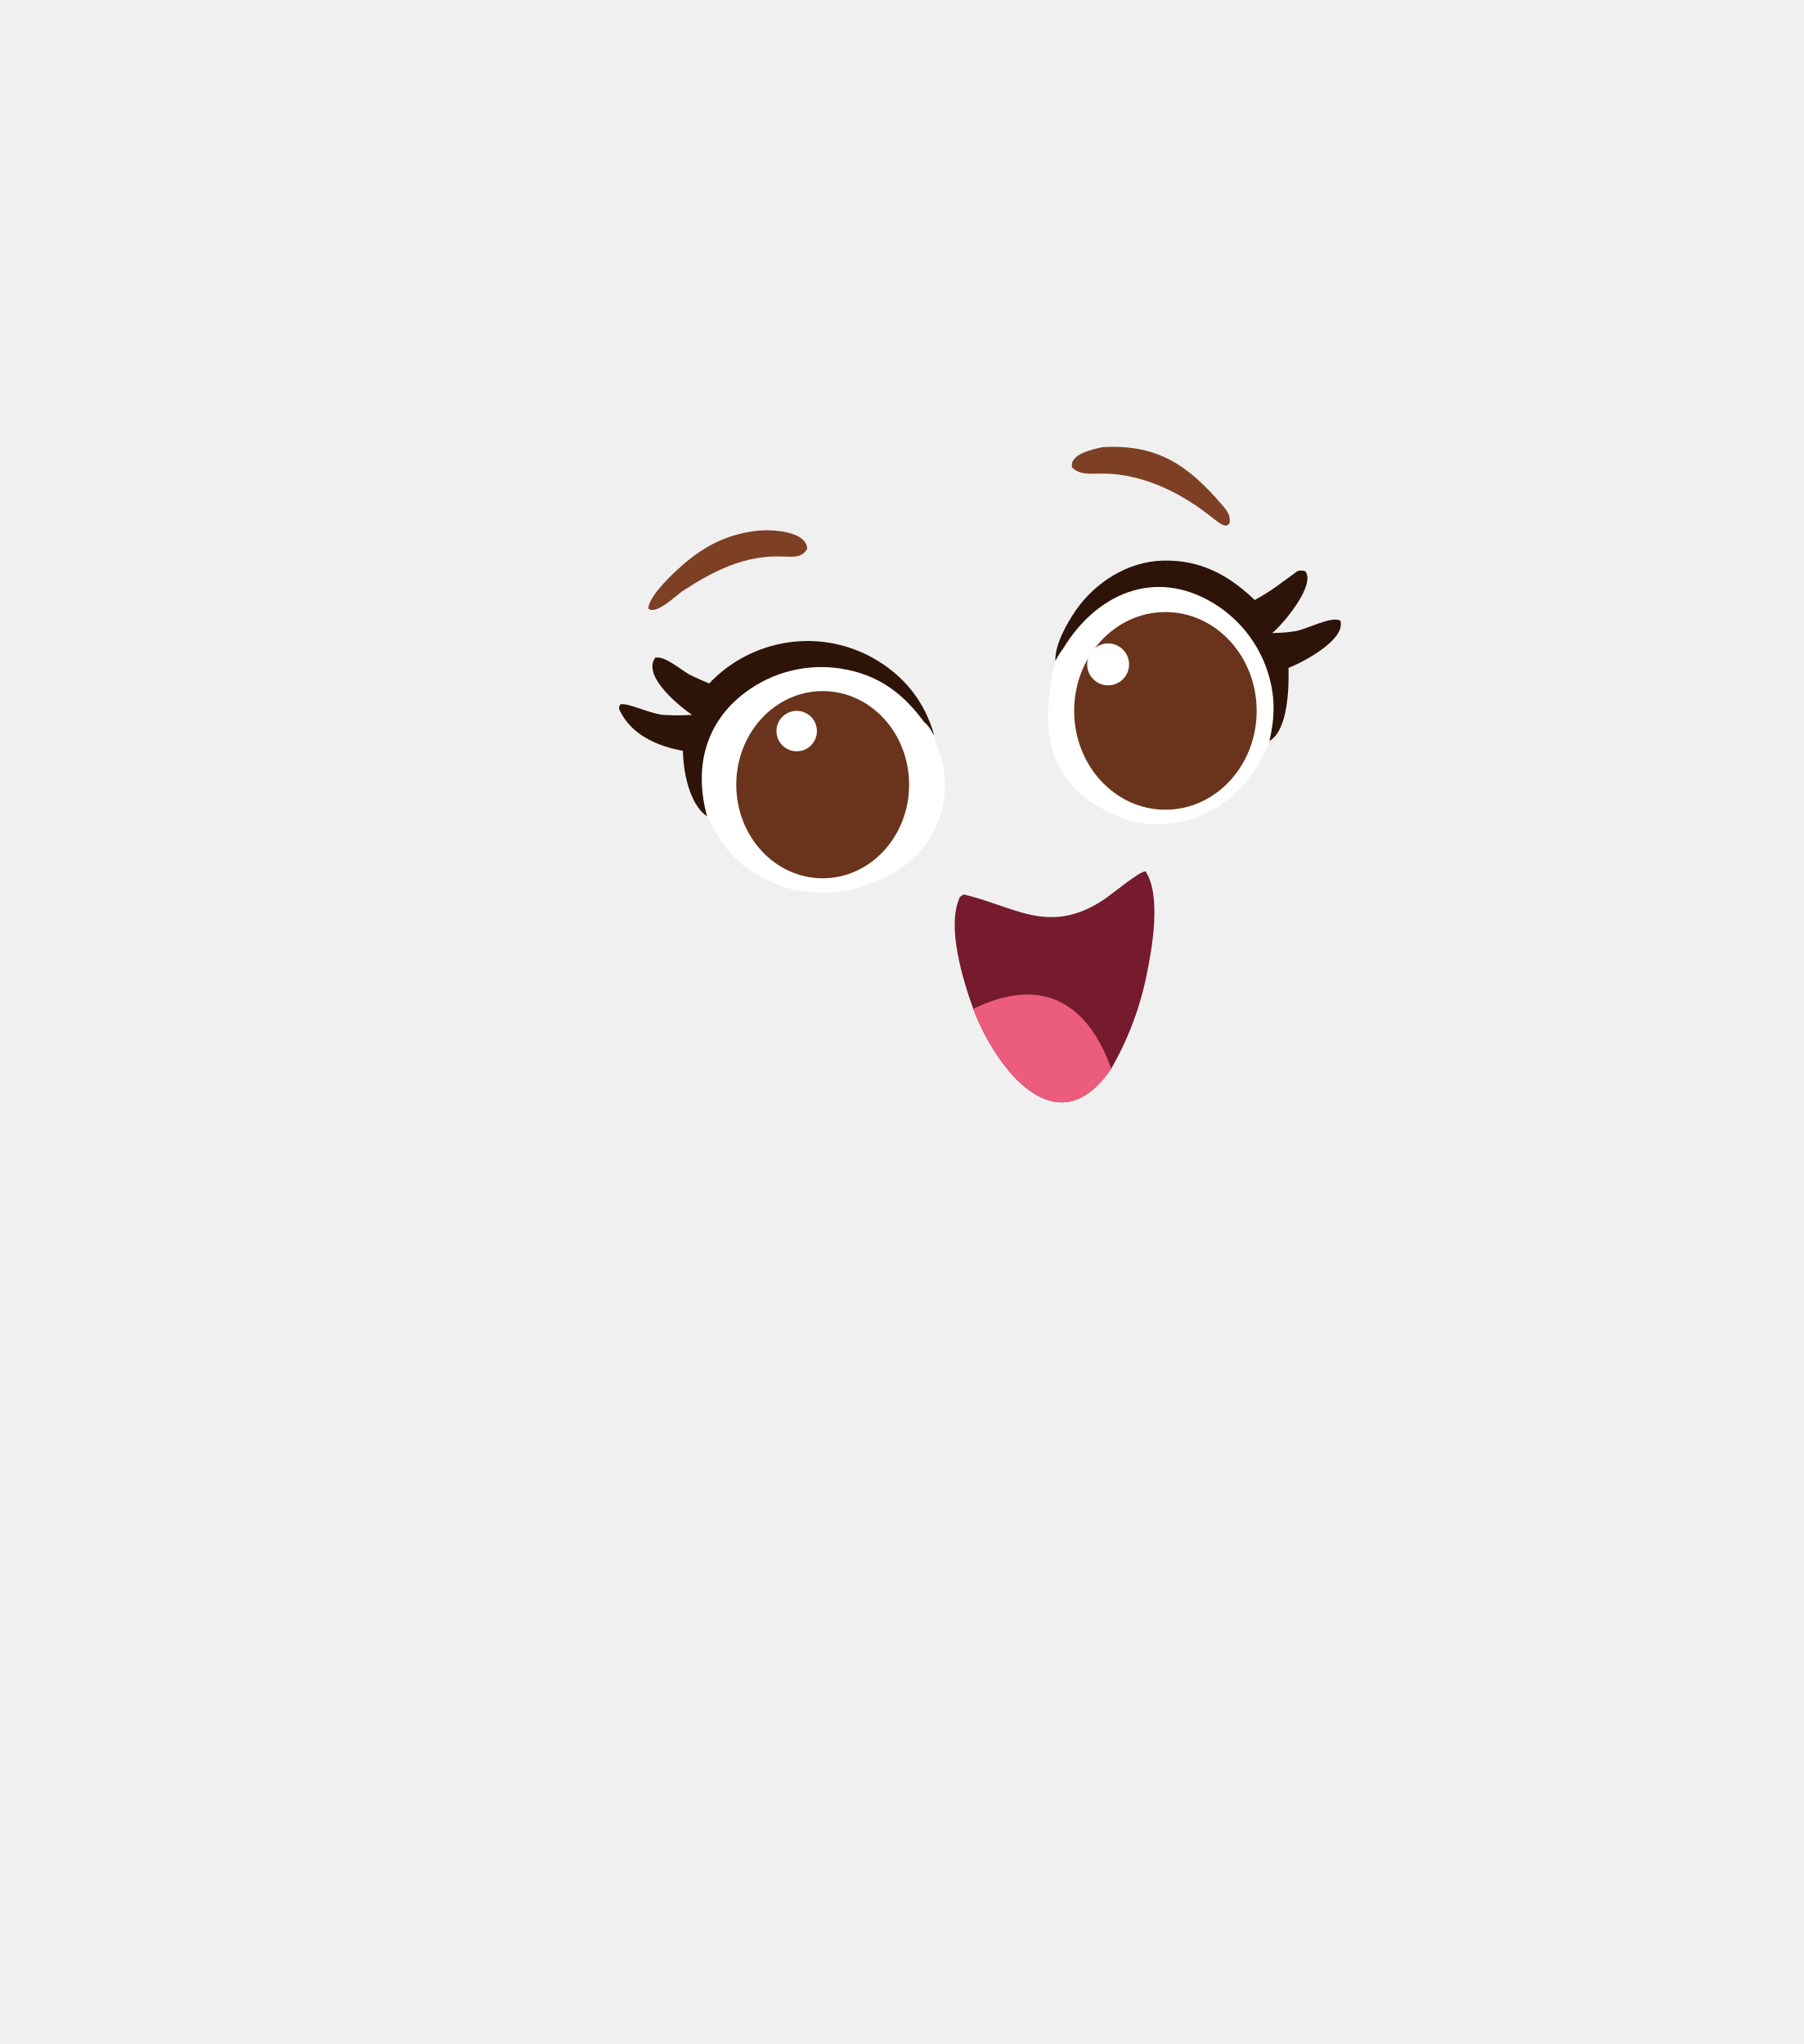
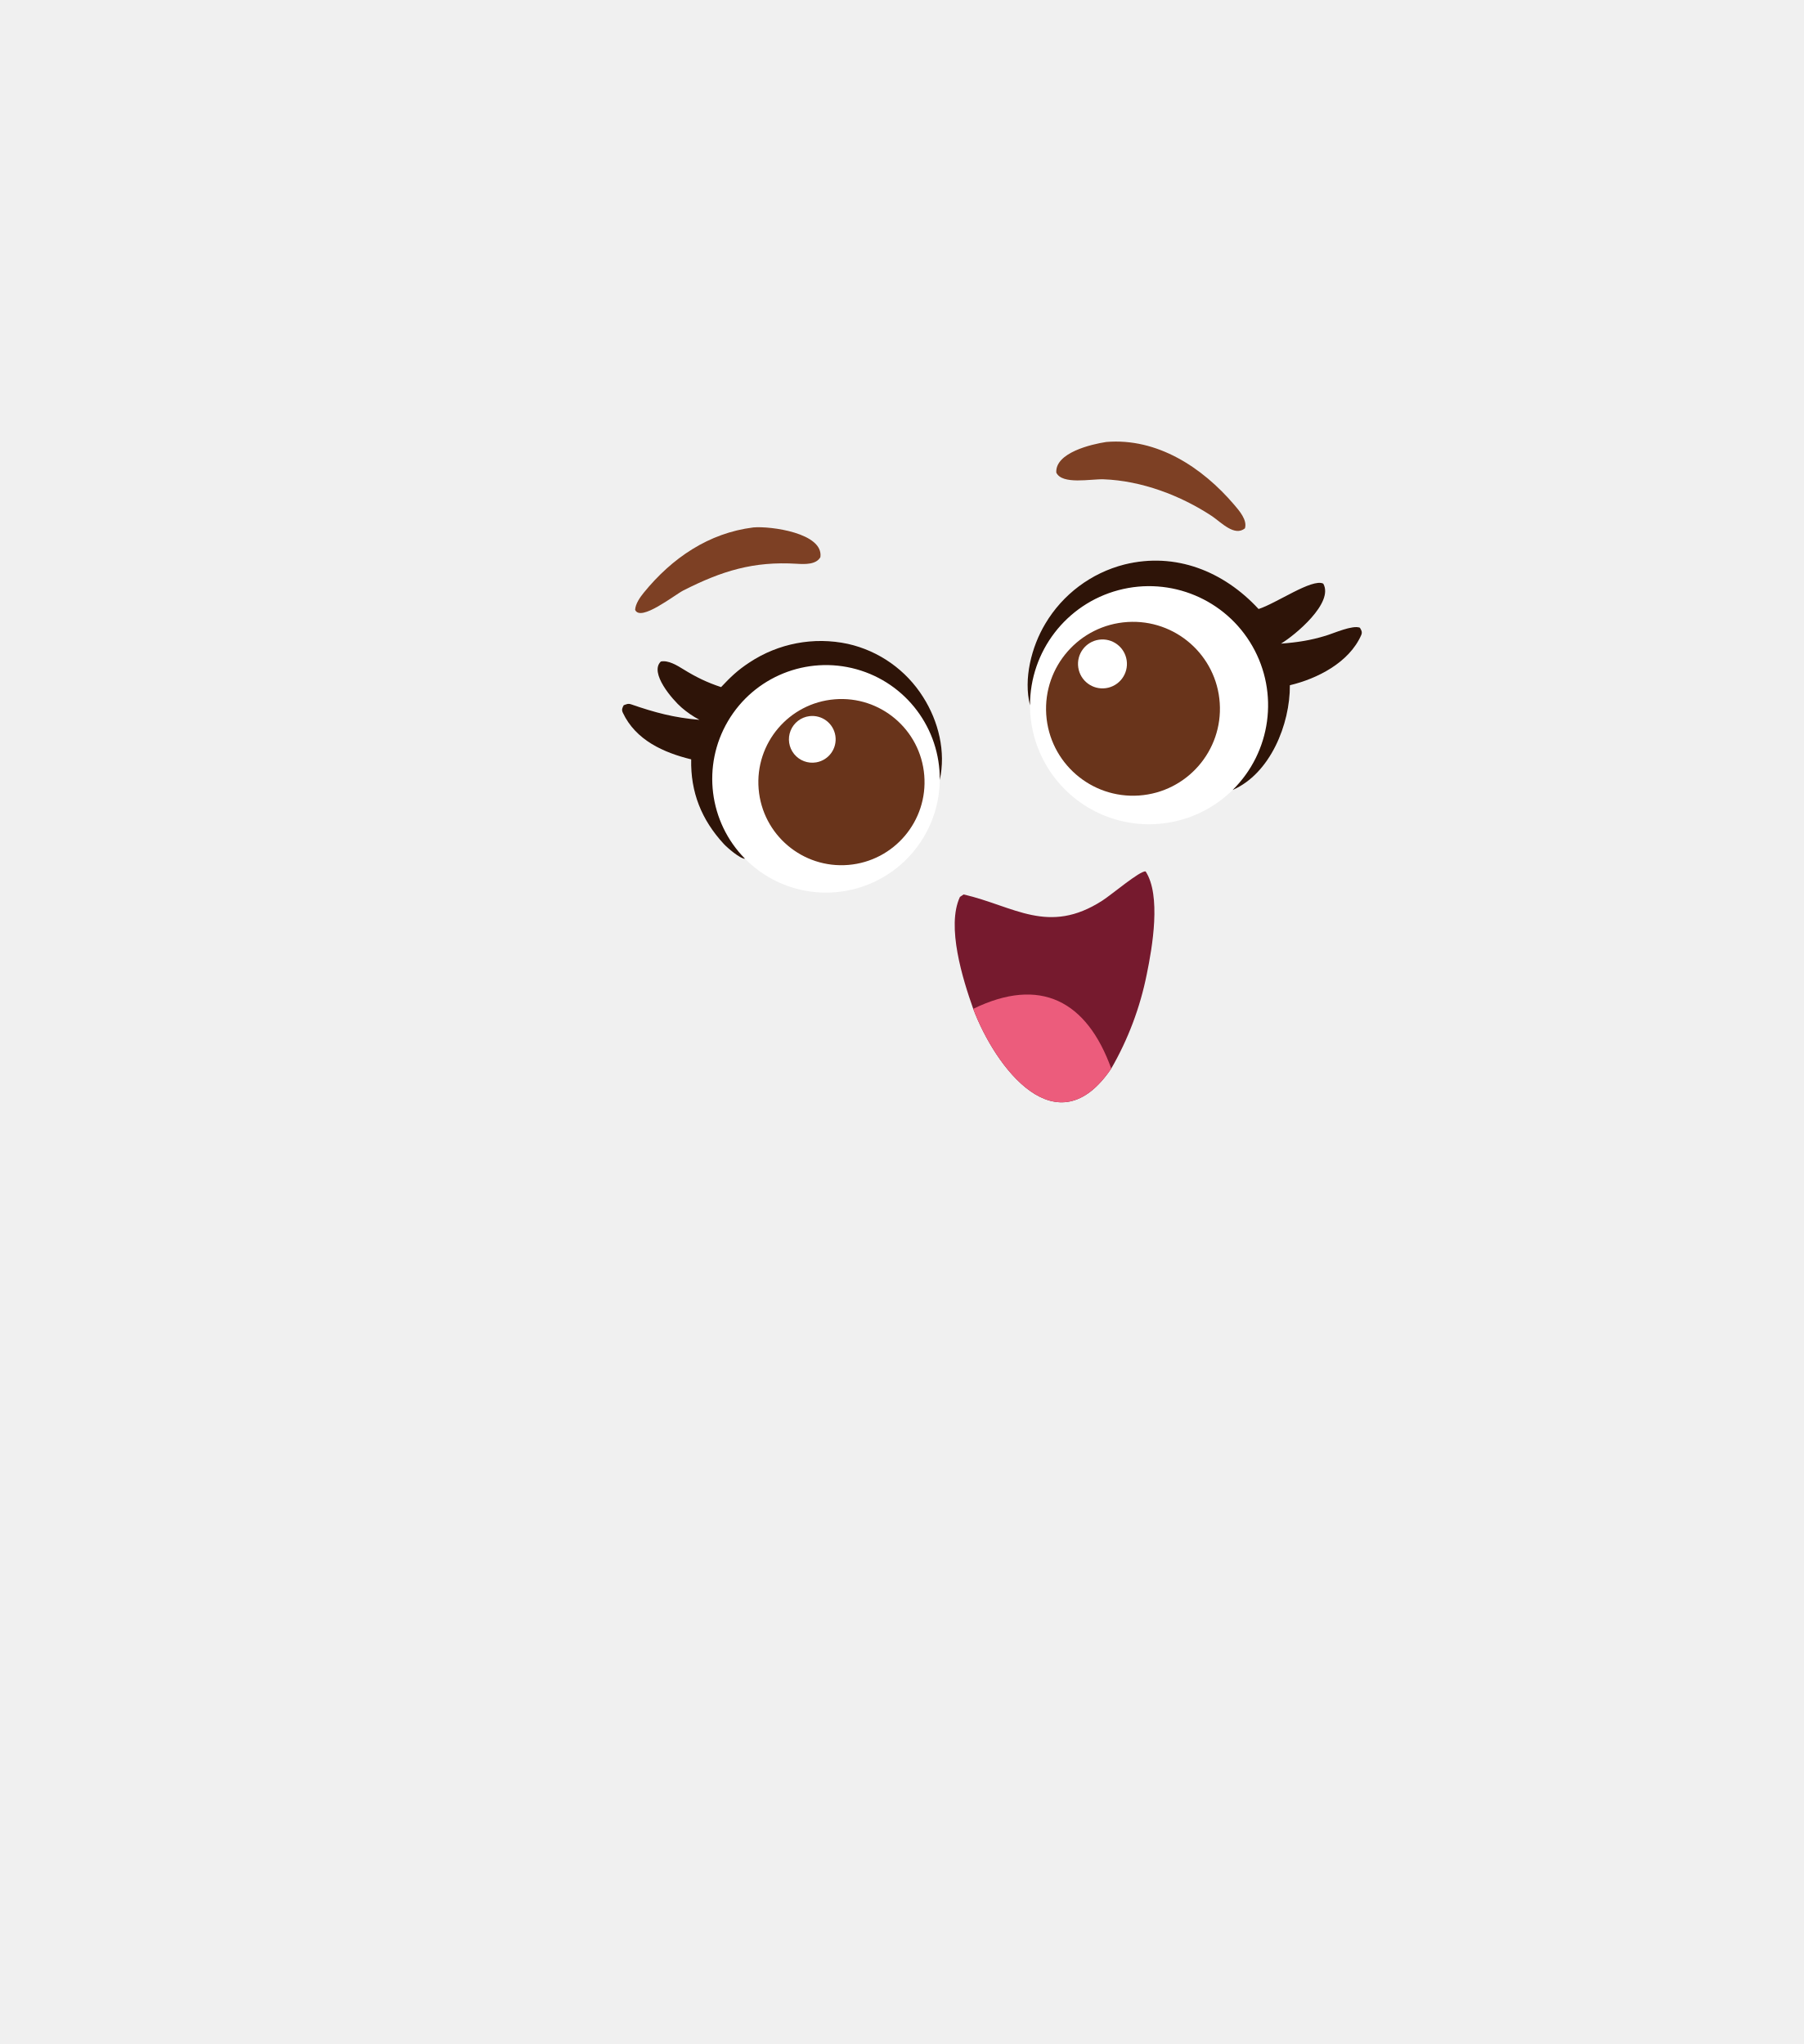
<svg xmlns="http://www.w3.org/2000/svg" width="1178" height="1335" viewBox="0 0 1178 1335" fill="none">
-   <path d="M463.101 446.387C474.13 434.693 488.145 426.235 503.632 421.929C525.989 415.63 549.931 418.469 570.194 429.822C590.38 441.235 603.979 458.263 610.117 480.558C611.271 487.117 614.565 493.362 615.899 500.049C619.246 516.826 615.591 534.91 606.083 549.123C597.392 561.931 584.692 571.489 569.979 576.294C569.42 576.619 568.847 576.919 568.261 577.192C552.685 584.552 525.815 584.794 509.774 578.582C484.737 568.884 472.878 556.482 461.712 533.177C450.138 525.507 446.053 503.489 445.962 490.379C429.529 487.457 412.481 480.164 404.71 464.115C403.805 462.244 404.268 461.672 405.061 460.035C409.79 458.678 425.063 466.482 433.592 466.93C441.156 467.328 443.92 467.33 451.88 466.884C443.045 460.808 419.362 441.505 427.797 429.621C434.127 427.847 445.203 438.184 451.149 441.051C455.211 443.009 458.949 444.648 463.101 446.387Z" fill="white" />
-   <path d="M537.214 451.361C568.383 451.361 593.65 478.734 593.65 512.5C593.65 546.266 568.383 573.639 537.214 573.639C506.045 573.639 480.777 546.266 480.777 512.5C480.778 478.734 506.045 451.361 537.214 451.361Z" fill="#69341B" />
-   <path d="M517.796 464.514C524.908 463.18 531.768 467.817 533.184 474.912C534.599 482.008 530.042 488.921 522.963 490.418C518.311 491.4 513.49 489.808 510.339 486.247C507.189 482.686 506.196 477.706 507.738 473.209C509.281 468.712 513.123 465.39 517.796 464.514Z" fill="white" />
-   <path d="M463.101 446.387C474.13 434.693 488.145 426.235 503.632 421.929C525.989 415.63 549.931 418.469 570.194 429.822C590.38 441.235 603.979 458.263 610.117 480.558C608.319 477.58 606.376 473.743 603.619 471.806C589.491 452.494 573.184 440.406 548.909 436.644C527.039 433.276 504.731 438.814 486.975 452.019C460.098 471.956 453.142 501.885 461.712 533.177C450.138 525.507 446.053 503.489 445.962 490.379C429.529 487.457 412.481 480.164 404.71 464.115C403.805 462.244 404.268 461.672 405.061 460.035C409.79 458.678 425.063 466.482 433.592 466.93C441.156 467.328 443.92 467.33 451.88 466.884C443.045 460.808 419.362 441.505 427.797 429.621C434.127 427.847 445.203 438.184 451.149 441.051C455.211 443.009 458.949 444.648 463.101 446.387Z" fill="#2E1408" />
-   <path d="M495.226 346.562C503.704 345.779 526.292 346.606 527.122 358.312C524.005 364.372 517.82 363.772 511.352 363.483C486.188 362.357 465.75 372.959 445.099 386.438C440.639 389.846 427.939 401.842 423.429 397.435C423.298 389.141 441.688 372.291 447.907 367.163C462.472 355.149 476.566 348.605 495.226 346.562Z" fill="#7D4024" />
-   <path d="M761.625 366.163C784.429 366.121 802.066 375.457 818.514 390.893C818.882 391.233 819.24 391.581 819.59 391.938C821.725 390.775 823.668 389.651 825.486 388.542C830.938 385.218 835.257 382.036 840.196 378.388C842.391 376.767 844.709 375.053 847.303 373.194C847.594 372.985 847.978 372.849 848.412 372.769C849.715 372.528 851.476 372.793 852.58 373.104C859.684 382.124 838.25 407.581 831.025 413.526C831.753 413.503 832.444 413.483 833.106 413.46C834.432 413.415 835.644 413.365 836.817 413.298C837.404 413.264 837.981 413.227 838.558 413.184C839.424 413.118 840.288 413.039 841.184 412.942C842.677 412.781 844.256 412.568 846.067 412.279C847.476 412.054 849.17 411.567 851.034 410.942C851.656 410.734 852.296 410.511 852.951 410.277C856.552 408.989 860.594 407.381 864.363 406.225C866.077 405.7 867.734 405.269 869.268 405.003C869.729 404.923 870.178 404.858 870.614 404.81C870.905 404.778 871.191 404.754 871.47 404.737C871.749 404.721 872.021 404.714 872.287 404.714C873.483 404.717 874.542 404.894 875.415 405.301C879.654 417.42 851.626 432.411 841.637 436.284C842.004 448.684 841.491 476.93 829.171 484.025C819.934 506.139 806.273 523.565 783.478 532.974C773.104 537.238 761.986 538.963 751.016 538.158C750.423 538.114 749.831 538.064 749.239 538.005C748.943 537.976 748.647 537.945 748.352 537.912C747.761 537.846 747.17 537.774 746.58 537.694C746.285 537.653 745.99 537.612 745.695 537.568C743.928 537.304 742.169 536.974 740.421 536.577C739.838 536.445 739.257 536.306 738.677 536.159C738.097 536.012 737.519 535.858 736.941 535.696C736.076 535.453 735.214 535.194 734.356 534.919C733.784 534.735 733.213 534.544 732.645 534.345C732.361 534.246 732.077 534.144 731.794 534.041C730.378 533.526 728.975 532.965 727.586 532.358C725.622 531.488 723.944 530.553 722.115 529.448C685.918 511.366 680.296 480.351 686.728 443.727C686.876 440.673 688.566 434.986 689.407 431.782C689.392 431.456 689.385 431.126 689.386 430.794C689.389 430.128 689.422 429.449 689.484 428.759C689.531 428.242 689.595 427.719 689.674 427.191C689.857 425.957 690.122 424.695 690.457 423.417C690.743 422.321 691.081 421.214 691.46 420.102C691.967 418.62 692.548 417.131 693.183 415.652C693.66 414.543 694.167 413.44 694.696 412.351C695.402 410.899 696.147 409.471 696.911 408.086C697.102 407.74 697.294 407.396 697.487 407.055C699.224 403.989 701.031 401.162 702.676 398.783C703.87 397.054 705.14 395.369 706.479 393.733C707.594 392.37 708.758 391.042 709.966 389.752C710.691 388.978 711.432 388.217 712.188 387.472C713.197 386.478 714.233 385.511 715.294 384.571C716.356 383.631 717.442 382.718 718.553 381.836C719.664 380.954 720.799 380.103 721.955 379.283C722.533 378.873 723.116 378.47 723.705 378.076C724.295 377.682 724.889 377.296 725.489 376.919C726.987 375.976 728.517 375.085 730.076 374.252C731.323 373.585 732.589 372.954 733.871 372.362C734.511 372.065 735.156 371.779 735.804 371.502C737.426 370.81 739.072 370.178 740.74 369.612C742.407 369.046 744.095 368.544 745.801 368.111C746.483 367.938 747.168 367.776 747.856 367.625C749.231 367.323 750.617 367.066 752.012 366.857C752.36 366.804 752.709 366.755 753.059 366.709C754.458 366.522 755.865 366.384 757.278 366.294C757.631 366.272 757.985 366.252 758.339 366.236C758.693 366.22 759.048 366.207 759.403 366.197C760.149 366.176 760.89 366.164 761.625 366.163Z" fill="white" />
-   <path d="M761.011 399.747C793.92 399.747 820.598 428.648 820.598 464.3C820.598 499.951 793.92 528.853 761.011 528.853C728.102 528.853 701.424 499.951 701.424 464.3C701.424 428.648 728.102 399.747 761.011 399.747Z" fill="#69341B" />
-   <path d="M689.159 431.734C688.685 421.308 696.581 407.196 702.428 398.736C715.173 380.294 736.446 366.786 759.156 366.149C783.043 365.478 801.289 374.911 818.267 390.845C818.635 391.185 818.993 391.533 819.343 391.89C830.726 385.689 836.682 380.583 847.055 373.147C848.222 372.31 850.86 372.642 852.332 373.056C859.438 382.077 838.001 407.536 830.777 413.479C836.608 413.303 840.025 413.156 845.82 412.232C853.336 411.033 868.964 402.361 875.167 405.254C879.406 417.373 851.379 432.363 841.391 436.236C841.757 448.636 841.244 476.882 828.924 483.977C832.093 470.283 832.773 458.407 829.434 444.572C824.313 423.551 811.078 405.411 792.621 394.12C754.191 370.68 715.847 387.8 694.144 423.747C691.782 426.897 690.987 428.237 689.159 431.734Z" fill="#2E1408" />
-   <path d="M719.329 420.91C726.438 418.589 734.094 422.398 736.53 429.469C738.964 436.539 735.277 444.256 728.246 446.802C723.597 448.486 718.402 447.533 714.654 444.309C710.905 441.086 709.186 436.092 710.155 431.243C711.123 426.396 714.63 422.446 719.329 420.91Z" fill="white" />
-   <path d="M720.053 292.035C755.911 290.08 775.725 303.596 798.665 330.532C801.913 334.346 803.538 336.939 802.934 341.856L800.971 343.326C797.673 343.163 795.284 340.824 792.468 338.765C772.3 322.434 747.521 309.772 721.099 309.312C713.756 309.184 705.02 310.714 700.063 305.261C698.318 296.571 713.527 293.442 720.053 292.035Z" fill="#7D4024" />
+   <path d="M470.863 448.764C476.984 442.247 481.612 437.761 489.314 432.718C508.246 420.147 531.45 415.753 553.667 420.531C574.036 425.114 591.734 437.639 602.835 455.325C612.883 471.172 617.742 490.937 613.655 509.465C613.342 539.468 595.019 566.338 567.207 577.58C539.395 588.822 507.552 582.23 486.487 560.868C483.227 560.909 474.892 553.661 472.638 551.222C458.094 535.488 450.864 517.406 451.339 495.97C433.481 491.596 415.163 483.525 406.71 465.512C405.754 463.473 406.356 462.355 407.272 460.601C409.144 459.948 410.128 459.329 412.131 460.022C427.775 465.428 440.205 468.749 456.707 470.137C452.533 467.906 448.621 465.216 445.043 462.119C439.232 457.092 423.793 439.404 431.539 432.056C436.41 431.061 442.139 434.591 446.21 437.108C454.501 442.232 461.601 445.693 470.863 448.764Z" fill="white" />
+   <path d="M470.863 448.764C476.984 442.247 481.612 437.761 489.314 432.718C508.246 420.147 531.45 415.753 553.667 420.531C574.036 425.114 591.734 437.639 602.835 455.325C612.883 471.172 617.742 490.937 613.655 509.465C614.007 475.803 591.69 446.111 559.263 437.098C526.837 428.086 492.404 442.003 475.342 471.02C458.28 500.037 462.853 536.902 486.487 560.868C483.227 560.909 474.892 553.661 472.638 551.222C458.094 535.488 450.864 517.406 451.339 495.97C433.481 491.596 415.163 483.525 406.71 465.512C405.754 463.473 406.356 462.355 407.272 460.601C409.144 459.948 410.128 459.329 412.131 460.022C427.775 465.428 440.205 468.749 456.707 470.137C452.533 467.906 448.621 465.216 445.043 462.119C439.232 457.092 423.793 439.404 431.539 432.056C436.41 431.061 442.139 434.591 446.21 437.108C454.501 442.232 461.601 445.693 470.863 448.764Z" fill="#2E1408" />
+   <path d="M545.086 456.734C574.918 454.32 601.071 476.524 603.535 506.36C606 536.194 583.845 562.392 554.022 564.907C524.126 567.429 497.859 545.205 495.388 515.297C492.918 485.39 515.183 459.155 545.086 456.734Z" fill="#69341B" />
+   <path d="M528.512 467.745C536.73 466.71 544.273 472.422 545.504 480.615C546.736 488.808 541.207 496.487 533.048 497.915C527.593 498.87 522.05 496.793 518.565 492.489C515.079 488.186 514.198 482.331 516.264 477.192C518.33 472.053 523.018 468.437 528.512 467.745Z" fill="white" />
+   <path d="M491.962 344.48C503.123 343.492 537.872 348.124 535.713 363.891C532.943 368.845 525.472 368.538 520.264 368.217C491.941 366.476 471.329 372.9 446.17 385.664C440.348 388.674 418.197 406.361 414.741 398.304C414.944 394.357 417.962 390.077 420.411 387.066C438.824 364.434 462.805 348.099 491.962 344.48Z" fill="#7D4024" />
+   <path d="M672.59 460.683C668.199 443.388 673.56 422.404 682.558 407.385C693.973 388.145 712.56 374.225 734.229 368.69C767.609 360.401 799.091 373.126 821.843 397.754C833.371 394.117 856.92 377.556 864.083 381.185C871.211 393.716 845.583 414.939 836.472 420.386C847.107 419.536 855.439 418.327 865.737 415.187C871.297 413.495 883.05 408.15 887.978 409.947C888.983 411.569 889.745 412.815 888.853 414.85C880.972 432.782 860.081 443.328 842.283 447.55C842.456 472.976 829.491 505.289 804.929 515.939C782.627 537.95 749.291 544.419 720.381 532.347C691.47 520.275 672.624 492.022 672.59 460.683Z" fill="white" />
+   <path d="M672.59 460.683C668.199 443.388 673.56 422.404 682.558 407.385C693.973 388.145 712.56 374.225 734.229 368.69C767.609 360.401 799.091 373.126 821.843 397.754C833.371 394.117 856.92 377.556 864.083 381.185C871.211 393.716 845.583 414.939 836.472 420.386C847.107 419.536 855.439 418.327 865.737 415.187C871.297 413.495 883.05 408.15 887.978 409.947C888.983 411.569 889.745 412.815 888.853 414.85C880.972 432.782 860.081 443.328 842.283 447.55C842.456 472.976 829.491 505.289 804.929 515.939C830.019 491.167 835.311 452.604 817.799 421.991C800.295 391.378 764.387 376.383 730.315 385.461C696.243 394.539 672.555 425.417 672.59 460.683Z" fill="#2E1408" />
+   <path d="M736.257 406.253C767.47 404.277 794.406 427.932 796.485 459.151C798.563 490.37 775.005 517.389 743.8 519.572C712.448 521.766 685.287 498.066 683.191 466.701C681.104 435.335 704.887 408.24 736.257 406.253Z" fill="#69341B" />
+   <path d="M717.617 417.814C726.348 416.548 734.454 422.607 735.719 431.343C736.983 440.081 730.921 448.186 722.19 449.446C713.451 450.705 705.353 444.648 704.098 435.916C702.833 427.182 708.887 419.08 717.617 417.814Z" fill="white" />
+   <path d="M722.405 288.664C755.663 285.909 785.127 305.282 805.905 329.651C809.231 333.549 814.635 339.71 812.92 345.104C806.165 350.467 797.859 341.568 791.476 337.142C770.932 323.581 745.46 313.961 720.647 313.048C712.332 312.742 693.555 316.767 689.753 308.661C688.982 295.637 712.817 290.111 722.405 288.664Z" fill="#7D4024" />
  <path d="M635.506 658.901C628.678 639.614 617.84 605.007 626.835 585.813L629.238 584.187C662.181 591.776 684.482 610.99 719.82 588.218C726.208 584.102 744.272 568.704 748.068 569.119C758.309 584.784 752.508 618.539 748.811 636.416C744.489 658.039 736.662 678.811 725.642 697.912C689.995 750.546 650.021 697.306 635.506 658.901Z" fill="#761A2E" />
  <path d="M635.505 658.901C679.318 637.555 709.716 653.708 725.641 697.912C689.994 750.546 650.021 697.306 635.505 658.901Z" fill="#EC5C7C" />
</svg>
